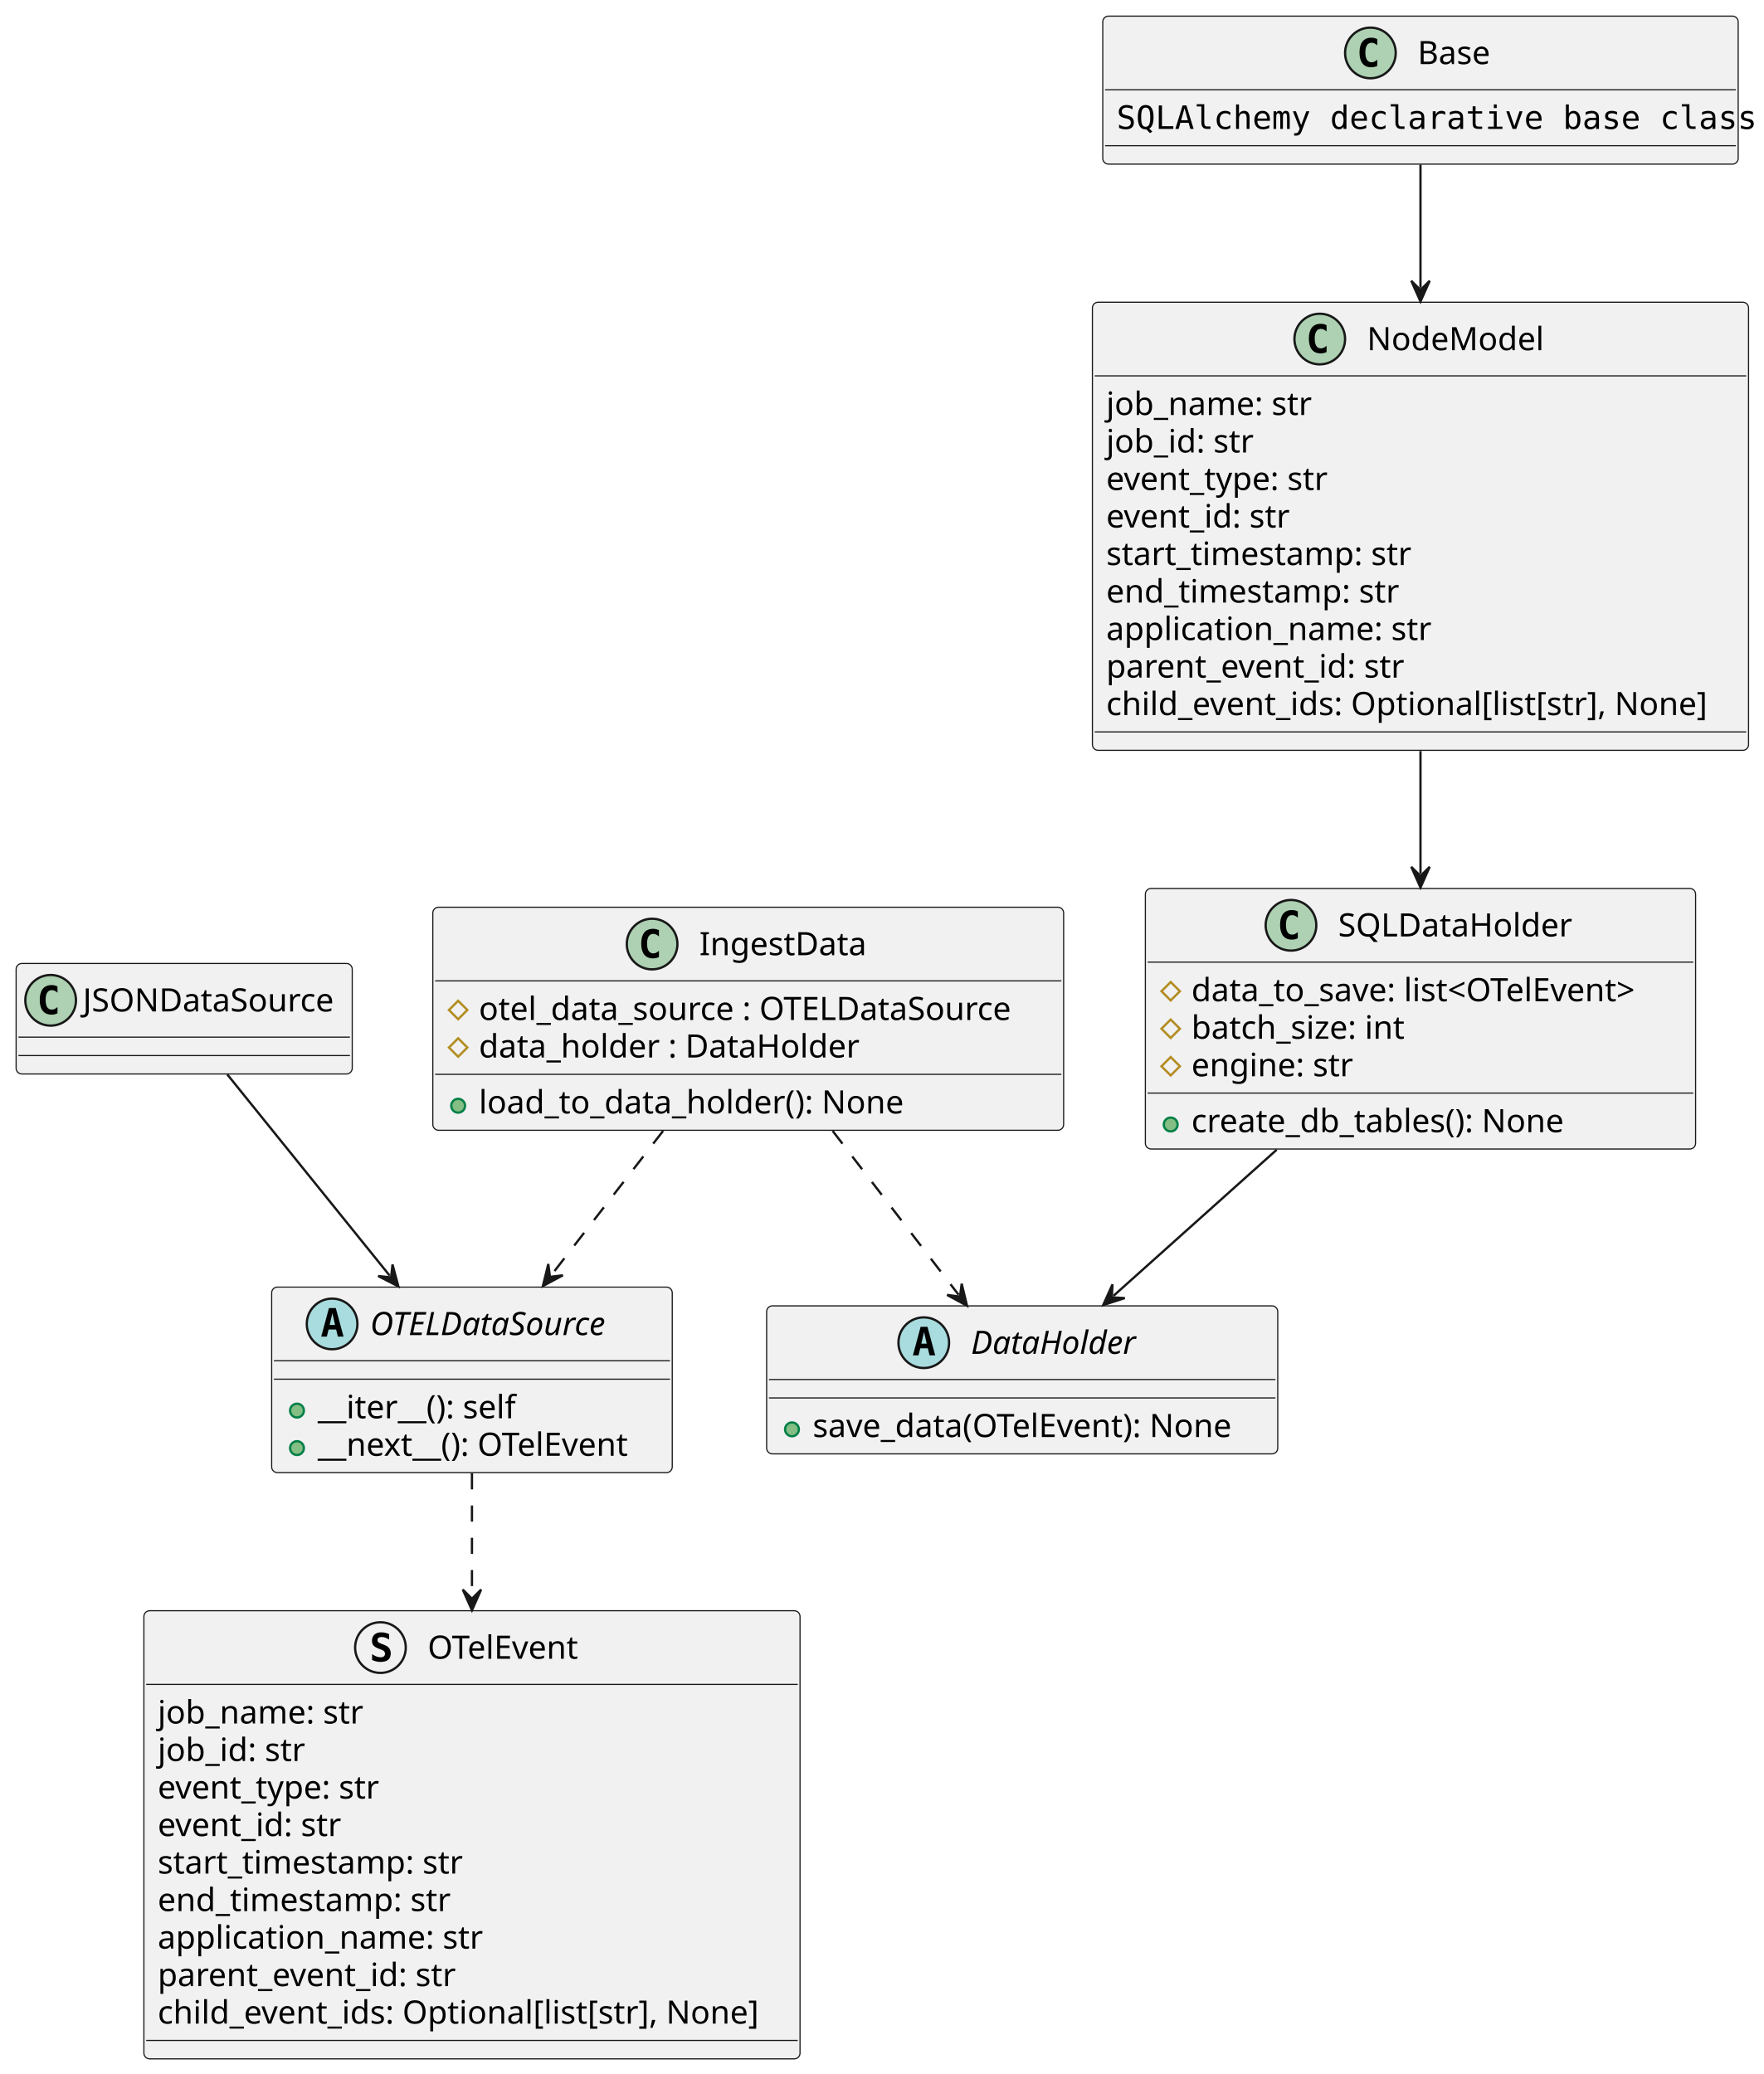
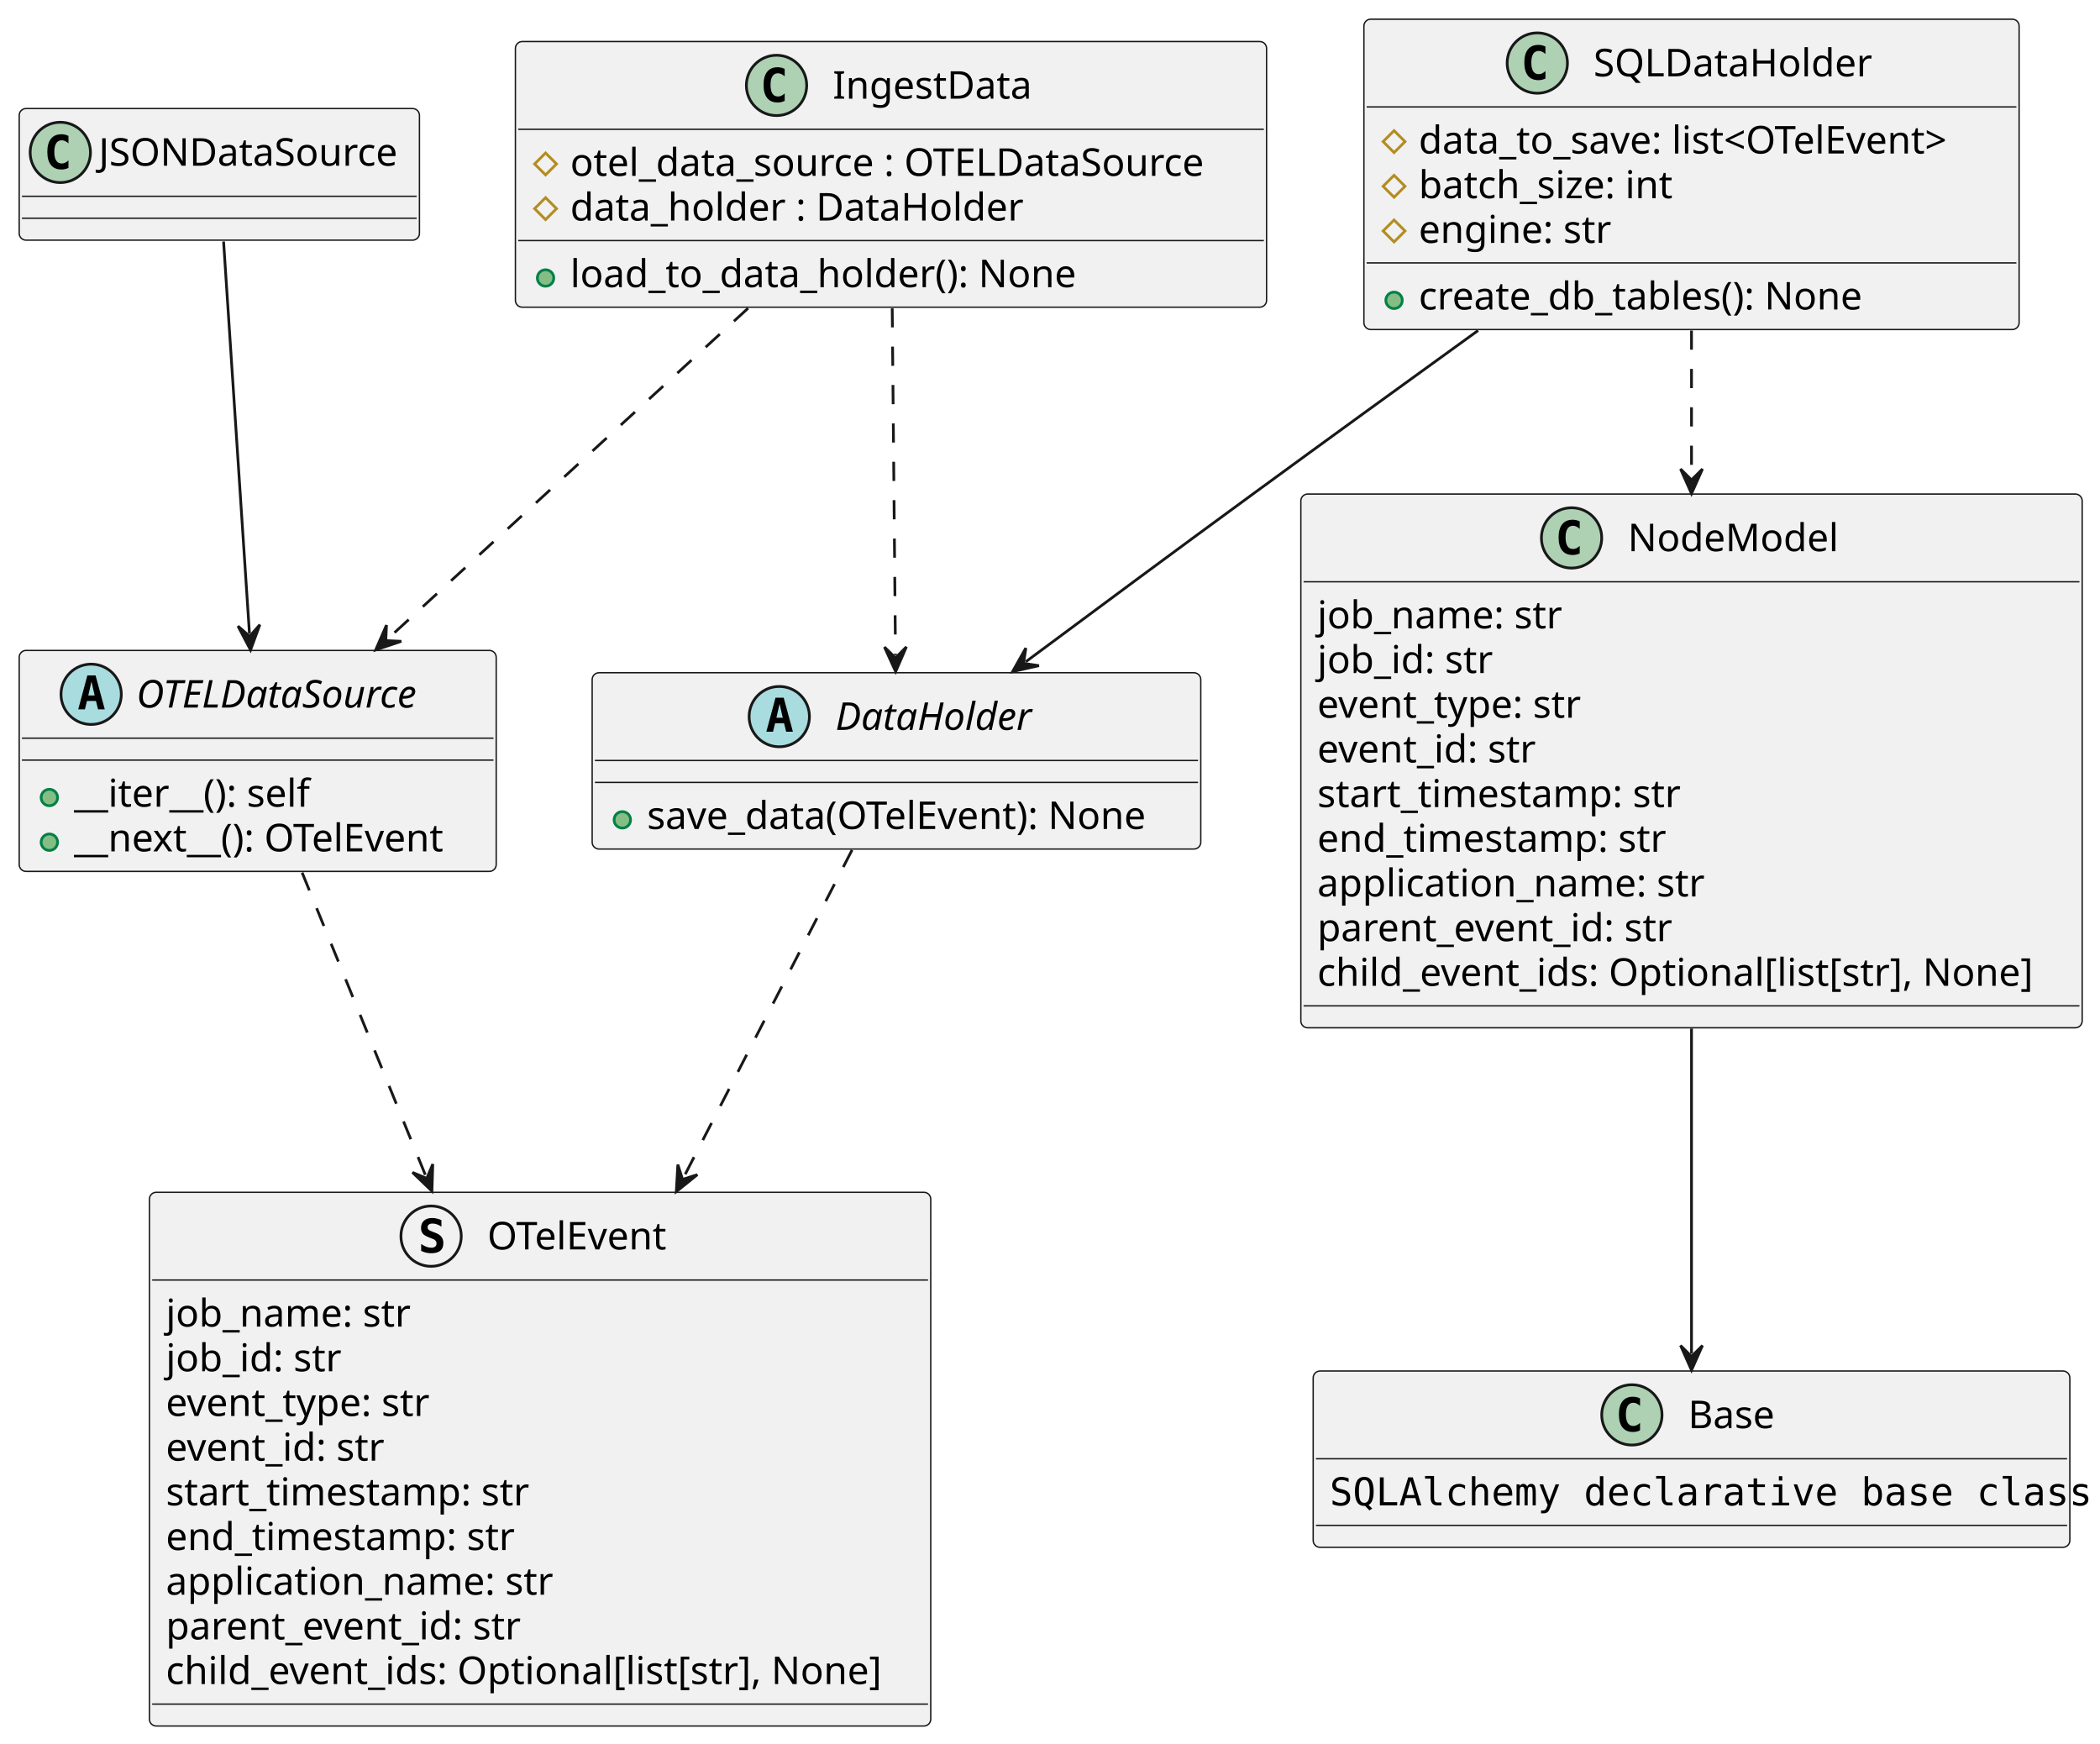
- <svg xmlns="http://www.w3.org/2000/svg" contentStyleType="text/css" height="901px" preserveAspectRatio="none" style="width:766px;height:901px;background:#FFFFFF;" version="1.1" viewBox="0 0 766 901" width="766px" zoomAndPan="magnify">
+ <svg xmlns="http://www.w3.org/2000/svg" contentStyleType="text/css" height="636px" preserveAspectRatio="none" style="width:766px;height:636px;background:#FFFFFF;" version="1.1" viewBox="0 0 766 636" width="766px" zoomAndPan="magnify">
  <defs />
  <g>
    <g id="elem_OTelEvent">
-       <rect codeLine="2" fill="#F1F1F1" height="194.672" id="OTelEvent" rx="2.5" ry="2.5" style="stroke:#181818;stroke-width:0.5;" width="285" x="62.5" y="699.75" />
-       <ellipse cx="165.25" cy="715.75" fill="#F1F1F1" rx="11" ry="11" style="stroke:#181818;stroke-width:1.0;" />
-       <path d="M164.734,716.312 Q162.875,715.609 162.219,714.844 Q161.578,714.062 161.578,712.75 Q161.578,711.062 162.656,710.094 Q163.734,709.125 165.609,709.125 Q166.469,709.125 167.312,709.328 Q168.172,709.516 169.016,709.906 L169.016,712.297 Q168.234,711.734 167.406,711.453 Q166.594,711.156 165.797,711.156 Q164.922,711.156 164.438,711.516 Q163.969,711.875 163.969,712.531 Q163.969,713.047 164.312,713.391 Q164.656,713.719 165.75,714.125 L166.812,714.531 Q168.297,715.078 169,715.984 Q169.719,716.891 169.719,718.266 Q169.719,720.141 168.609,721.062 Q167.5,721.984 165.25,721.984 Q164.328,721.984 163.406,721.766 Q162.484,721.547 161.625,721.125 L161.625,718.594 Q162.594,719.281 163.516,719.625 Q164.438,719.969 165.328,719.969 Q166.234,719.969 166.734,719.562 Q167.234,719.141 167.234,718.406 Q167.234,717.844 166.891,717.438 Q166.562,717.016 165.938,716.766 L164.734,716.312 Z " fill="#000000" />
-       <text fill="#000000" font-family="sans-serif" font-size="14" lengthAdjust="spacing" textLength="71" x="185.75" y="720.597">OTelEvent</text>
-       <line style="stroke:#181818;stroke-width:0.5;" x1="63.5" x2="346.5" y1="731.75" y2="731.75" />
-       <text fill="#000000" font-family="sans-serif" font-size="14" lengthAdjust="spacing" textLength="94" x="68.5" y="748.745">job_name: str</text>
-       <text fill="#000000" font-family="sans-serif" font-size="14" lengthAdjust="spacing" textLength="67" x="68.5" y="765.042">job_id: str</text>
-       <text fill="#000000" font-family="sans-serif" font-size="14" lengthAdjust="spacing" textLength="103" x="68.5" y="781.339">event_type: str</text>
-       <text fill="#000000" font-family="sans-serif" font-size="14" lengthAdjust="spacing" textLength="85" x="68.5" y="797.636">event_id: str</text>
-       <text fill="#000000" font-family="sans-serif" font-size="14" lengthAdjust="spacing" textLength="138" x="68.5" y="813.933">start_timestamp: str</text>
-       <text fill="#000000" font-family="sans-serif" font-size="14" lengthAdjust="spacing" textLength="134" x="68.5" y="830.23">end_timestamp: str</text>
-       <text fill="#000000" font-family="sans-serif" font-size="14" lengthAdjust="spacing" textLength="147" x="68.5" y="846.526">application_name: str</text>
-       <text fill="#000000" font-family="sans-serif" font-size="14" lengthAdjust="spacing" textLength="137" x="68.5" y="862.823">parent_event_id: str</text>
-       <text fill="#000000" font-family="sans-serif" font-size="14" lengthAdjust="spacing" textLength="273" x="68.5" y="879.12">child_event_ids: Optional[list[str], None]</text>
-       <line style="stroke:#181818;stroke-width:0.5;" x1="63.5" x2="346.5" y1="886.422" y2="886.422" />
+       <rect codeLine="2" fill="#F1F1F1" height="194.672" id="OTelEvent" rx="2.5" ry="2.5" style="stroke:#181818;stroke-width:0.5;" width="285" x="54.5" y="434.86" />
+       <ellipse cx="157.25" cy="450.86" fill="#F1F1F1" rx="11" ry="11" style="stroke:#181818;stroke-width:1.0;" />
+       <path d="M156.734,451.423 Q154.875,450.719 154.219,449.954 Q153.578,449.173 153.578,447.86 Q153.578,446.173 154.656,445.204 Q155.734,444.235 157.609,444.235 Q158.469,444.235 159.312,444.438 Q160.172,444.626 161.016,445.016 L161.016,447.407 Q160.234,446.844 159.406,446.563 Q158.594,446.266 157.797,446.266 Q156.922,446.266 156.438,446.626 Q155.969,446.985 155.969,447.641 Q155.969,448.157 156.312,448.501 Q156.656,448.829 157.75,449.235 L158.812,449.641 Q160.297,450.188 161,451.094 Q161.719,452.001 161.719,453.376 Q161.719,455.251 160.609,456.173 Q159.5,457.094 157.25,457.094 Q156.328,457.094 155.406,456.876 Q154.484,456.657 153.625,456.235 L153.625,453.704 Q154.594,454.391 155.516,454.735 Q156.438,455.079 157.328,455.079 Q158.234,455.079 158.734,454.673 Q159.234,454.251 159.234,453.516 Q159.234,452.954 158.891,452.548 Q158.562,452.126 157.938,451.876 L156.734,451.423 Z " fill="#000000" />
+       <text fill="#000000" font-family="sans-serif" font-size="14" lengthAdjust="spacing" textLength="71" x="177.75" y="455.707">OTelEvent</text>
+       <line style="stroke:#181818;stroke-width:0.5;" x1="55.5" x2="338.5" y1="466.86" y2="466.86" />
+       <text fill="#000000" font-family="sans-serif" font-size="14" lengthAdjust="spacing" textLength="94" x="60.5" y="483.855">job_name: str</text>
+       <text fill="#000000" font-family="sans-serif" font-size="14" lengthAdjust="spacing" textLength="67" x="60.5" y="500.152">job_id: str</text>
+       <text fill="#000000" font-family="sans-serif" font-size="14" lengthAdjust="spacing" textLength="103" x="60.5" y="516.449">event_type: str</text>
+       <text fill="#000000" font-family="sans-serif" font-size="14" lengthAdjust="spacing" textLength="85" x="60.5" y="532.746">event_id: str</text>
+       <text fill="#000000" font-family="sans-serif" font-size="14" lengthAdjust="spacing" textLength="138" x="60.5" y="549.043">start_timestamp: str</text>
+       <text fill="#000000" font-family="sans-serif" font-size="14" lengthAdjust="spacing" textLength="134" x="60.5" y="565.34">end_timestamp: str</text>
+       <text fill="#000000" font-family="sans-serif" font-size="14" lengthAdjust="spacing" textLength="147" x="60.5" y="581.636">application_name: str</text>
+       <text fill="#000000" font-family="sans-serif" font-size="14" lengthAdjust="spacing" textLength="137" x="60.5" y="597.933">parent_event_id: str</text>
+       <text fill="#000000" font-family="sans-serif" font-size="14" lengthAdjust="spacing" textLength="273" x="60.5" y="614.23">child_event_ids: Optional[list[str], None]</text>
+       <line style="stroke:#181818;stroke-width:0.5;" x1="55.5" x2="338.5" y1="621.532" y2="621.532" />
    </g>
    <g id="elem_OTELDataSource">
-       <rect codeLine="14" fill="#F1F1F1" height="80.594" id="OTELDataSource" rx="2.5" ry="2.5" style="stroke:#181818;stroke-width:0.5;" width="174" x="118" y="559.15" />
-       <ellipse cx="144.25" cy="575.15" fill="#A9DCDF" rx="11" ry="11" style="stroke:#181818;stroke-width:1.0;" />
-       <path d="M144.359,570.494 L143.203,575.572 L145.531,575.572 L144.359,570.494 Z M142.875,568.259 L145.859,568.259 L149.219,580.65 L146.766,580.65 L146,577.587 L142.719,577.587 L141.969,580.65 L139.531,580.65 L142.875,568.259 Z " fill="#000000" />
-       <text fill="#000000" font-family="sans-serif" font-size="14" font-style="italic" lengthAdjust="spacing" textLength="117" x="160.75" y="579.997">OTELDataSource</text>
-       <line style="stroke:#181818;stroke-width:0.5;" x1="119" x2="291" y1="591.15" y2="591.15" />
-       <line style="stroke:#181818;stroke-width:0.5;" x1="119" x2="291" y1="599.15" y2="599.15" />
-       <ellipse cx="129" cy="612.798" fill="#84BE84" rx="3" ry="3" style="stroke:#038048;stroke-width:1.0;" />
-       <text fill="#000000" font-family="sans-serif" font-size="14" lengthAdjust="spacing" textLength="93" x="138" y="616.145">__iter__(): self</text>
-       <ellipse cx="129" cy="629.095" fill="#84BE84" rx="3" ry="3" style="stroke:#038048;stroke-width:1.0;" />
-       <text fill="#000000" font-family="sans-serif" font-size="14" lengthAdjust="spacing" textLength="148" x="138" y="632.442">__next__(): OTelEvent</text>
+       <rect codeLine="14" fill="#F1F1F1" height="80.594" id="OTELDataSource" rx="2.5" ry="2.5" style="stroke:#181818;stroke-width:0.5;" width="174" x="7" y="237.23" />
+       <ellipse cx="33.25" cy="253.23" fill="#A9DCDF" rx="11" ry="11" style="stroke:#181818;stroke-width:1.0;" />
+       <path d="M33.359,248.574 L32.203,253.652 L34.531,253.652 L33.359,248.574 Z M31.875,246.339 L34.859,246.339 L38.219,258.73 L35.766,258.73 L35,255.667 L31.719,255.667 L30.969,258.73 L28.531,258.73 L31.875,246.339 Z " fill="#000000" />
+       <text fill="#000000" font-family="sans-serif" font-size="14" font-style="italic" lengthAdjust="spacing" textLength="117" x="49.75" y="258.077">OTELDataSource</text>
+       <line style="stroke:#181818;stroke-width:0.5;" x1="8" x2="180" y1="269.23" y2="269.23" />
+       <line style="stroke:#181818;stroke-width:0.5;" x1="8" x2="180" y1="277.23" y2="277.23" />
+       <ellipse cx="18" cy="290.878" fill="#84BE84" rx="3" ry="3" style="stroke:#038048;stroke-width:1.0;" />
+       <text fill="#000000" font-family="sans-serif" font-size="14" lengthAdjust="spacing" textLength="93" x="27" y="294.225">__iter__(): self</text>
+       <ellipse cx="18" cy="307.175" fill="#84BE84" rx="3" ry="3" style="stroke:#038048;stroke-width:1.0;" />
+       <text fill="#000000" font-family="sans-serif" font-size="14" lengthAdjust="spacing" textLength="148" x="27" y="310.522">__next__(): OTelEvent</text>
    </g>
    <g id="elem_JSONDataSource">
-       <rect codeLine="19" fill="#F1F1F1" height="48" id="JSONDataSource" rx="2.5" ry="2.5" style="stroke:#181818;stroke-width:0.5;" width="146" x="7" y="418.56" />
-       <ellipse cx="22" cy="434.56" fill="#ADD1B2" rx="11" ry="11" style="stroke:#181818;stroke-width:1.0;" />
-       <path d="M24.969,440.201 Q24.391,440.498 23.75,440.638 Q23.109,440.794 22.406,440.794 Q19.906,440.794 18.578,439.154 Q17.266,437.498 17.266,434.373 Q17.266,431.248 18.578,429.591 Q19.906,427.935 22.406,427.935 Q23.109,427.935 23.75,428.091 Q24.406,428.248 24.969,428.544 L24.969,431.263 Q24.344,430.685 23.75,430.419 Q23.156,430.138 22.531,430.138 Q21.188,430.138 20.5,431.216 Q19.812,432.279 19.812,434.373 Q19.812,436.466 20.5,437.544 Q21.188,438.607 22.531,438.607 Q23.156,438.607 23.75,438.341 Q24.344,438.06 24.969,437.482 L24.969,440.201 Z " fill="#000000" />
-       <text fill="#000000" font-family="sans-serif" font-size="14" lengthAdjust="spacing" textLength="114" x="36" y="439.407">JSONDataSource</text>
-       <line style="stroke:#181818;stroke-width:0.5;" x1="8" x2="152" y1="450.56" y2="450.56" />
-       <line style="stroke:#181818;stroke-width:0.5;" x1="8" x2="152" y1="458.56" y2="458.56" />
+       <rect codeLine="19" fill="#F1F1F1" height="48" id="JSONDataSource" rx="2.5" ry="2.5" style="stroke:#181818;stroke-width:0.5;" width="146" x="7" y="39.59" />
+       <ellipse cx="22" cy="55.59" fill="#ADD1B2" rx="11" ry="11" style="stroke:#181818;stroke-width:1.0;" />
+       <path d="M24.969,61.231 Q24.391,61.528 23.75,61.668 Q23.109,61.824 22.406,61.824 Q19.906,61.824 18.578,60.184 Q17.266,58.528 17.266,55.403 Q17.266,52.278 18.578,50.621 Q19.906,48.965 22.406,48.965 Q23.109,48.965 23.75,49.121 Q24.406,49.278 24.969,49.574 L24.969,52.293 Q24.344,51.715 23.75,51.449 Q23.156,51.168 22.531,51.168 Q21.188,51.168 20.5,52.246 Q19.812,53.309 19.812,55.403 Q19.812,57.496 20.5,58.574 Q21.188,59.637 22.531,59.637 Q23.156,59.637 23.75,59.371 Q24.344,59.09 24.969,58.512 L24.969,61.231 Z " fill="#000000" />
+       <text fill="#000000" font-family="sans-serif" font-size="14" lengthAdjust="spacing" textLength="114" x="36" y="60.437">JSONDataSource</text>
+       <line style="stroke:#181818;stroke-width:0.5;" x1="8" x2="152" y1="71.59" y2="71.59" />
+       <line style="stroke:#181818;stroke-width:0.5;" x1="8" x2="152" y1="79.59" y2="79.59" />
    </g>
    <g id="elem_SQLDataHolder">
-       <rect codeLine="21" fill="#F1F1F1" height="113.188" id="SQLDataHolder" rx="2.5" ry="2.5" style="stroke:#181818;stroke-width:0.5;" width="239" x="497.5" y="385.97" />
-       <ellipse cx="560.75" cy="401.97" fill="#ADD1B2" rx="11" ry="11" style="stroke:#181818;stroke-width:1.0;" />
-       <path d="M563.719,407.611 Q563.141,407.908 562.5,408.048 Q561.859,408.204 561.156,408.204 Q558.656,408.204 557.328,406.564 Q556.016,404.908 556.016,401.783 Q556.016,398.658 557.328,397.001 Q558.656,395.345 561.156,395.345 Q561.859,395.345 562.5,395.501 Q563.156,395.658 563.719,395.954 L563.719,398.673 Q563.094,398.095 562.5,397.829 Q561.906,397.548 561.281,397.548 Q559.938,397.548 559.25,398.626 Q558.562,399.689 558.562,401.783 Q558.562,403.876 559.25,404.954 Q559.938,406.017 561.281,406.017 Q561.906,406.017 562.5,405.751 Q563.094,405.47 563.719,404.892 L563.719,407.611 Z " fill="#000000" />
-       <text fill="#000000" font-family="sans-serif" font-size="14" lengthAdjust="spacing" textLength="104" x="581.25" y="406.817">SQLDataHolder</text>
-       <line style="stroke:#181818;stroke-width:0.5;" x1="498.5" x2="735.5" y1="417.97" y2="417.97" />
-       <polygon fill="none" points="508.5,426.618,512.5,430.618,508.5,434.618,504.5,430.618" style="stroke:#B38D22;stroke-width:1.0;" />
-       <text fill="#000000" font-family="sans-serif" font-size="14" lengthAdjust="spacing" textLength="213" x="517.5" y="434.965">data_to_save: list&lt;OTelEvent&gt;</text>
-       <polygon fill="none" points="508.5,442.915,512.5,446.915,508.5,450.915,504.5,446.915" style="stroke:#B38D22;stroke-width:1.0;" />
-       <text fill="#000000" font-family="sans-serif" font-size="14" lengthAdjust="spacing" textLength="100" x="517.5" y="451.262">batch_size: int</text>
-       <polygon fill="none" points="508.5,459.212,512.5,463.212,508.5,467.212,504.5,463.212" style="stroke:#B38D22;stroke-width:1.0;" />
-       <text fill="#000000" font-family="sans-serif" font-size="14" lengthAdjust="spacing" textLength="75" x="517.5" y="467.559">engine: str</text>
-       <line style="stroke:#181818;stroke-width:0.5;" x1="498.5" x2="735.5" y1="474.861" y2="474.861" />
-       <ellipse cx="508.5" cy="488.509" fill="#84BE84" rx="3" ry="3" style="stroke:#038048;stroke-width:1.0;" />
-       <text fill="#000000" font-family="sans-serif" font-size="14" lengthAdjust="spacing" textLength="174" x="517.5" y="491.856">create_db_tables(): None</text>
+       <rect codeLine="21" fill="#F1F1F1" height="113.188" id="SQLDataHolder" rx="2.5" ry="2.5" style="stroke:#181818;stroke-width:0.5;" width="239" x="497.5" y="7" />
+       <ellipse cx="560.75" cy="23" fill="#ADD1B2" rx="11" ry="11" style="stroke:#181818;stroke-width:1.0;" />
+       <path d="M563.719,28.641 Q563.141,28.938 562.5,29.078 Q561.859,29.234 561.156,29.234 Q558.656,29.234 557.328,27.594 Q556.016,25.938 556.016,22.812 Q556.016,19.688 557.328,18.031 Q558.656,16.375 561.156,16.375 Q561.859,16.375 562.5,16.531 Q563.156,16.688 563.719,16.984 L563.719,19.703 Q563.094,19.125 562.5,18.859 Q561.906,18.578 561.281,18.578 Q559.938,18.578 559.25,19.656 Q558.562,20.719 558.562,22.812 Q558.562,24.906 559.25,25.984 Q559.938,27.047 561.281,27.047 Q561.906,27.047 562.5,26.781 Q563.094,26.5 563.719,25.922 L563.719,28.641 Z " fill="#000000" />
+       <text fill="#000000" font-family="sans-serif" font-size="14" lengthAdjust="spacing" textLength="104" x="581.25" y="27.847">SQLDataHolder</text>
+       <line style="stroke:#181818;stroke-width:0.5;" x1="498.5" x2="735.5" y1="39" y2="39" />
+       <polygon fill="none" points="508.5,47.648,512.5,51.648,508.5,55.648,504.5,51.648" style="stroke:#B38D22;stroke-width:1.0;" />
+       <text fill="#000000" font-family="sans-serif" font-size="14" lengthAdjust="spacing" textLength="213" x="517.5" y="55.995">data_to_save: list&lt;OTelEvent&gt;</text>
+       <polygon fill="none" points="508.5,63.945,512.5,67.945,508.5,71.945,504.5,67.945" style="stroke:#B38D22;stroke-width:1.0;" />
+       <text fill="#000000" font-family="sans-serif" font-size="14" lengthAdjust="spacing" textLength="100" x="517.5" y="72.292">batch_size: int</text>
+       <polygon fill="none" points="508.5,80.242,512.5,84.242,508.5,88.242,504.5,84.242" style="stroke:#B38D22;stroke-width:1.0;" />
+       <text fill="#000000" font-family="sans-serif" font-size="14" lengthAdjust="spacing" textLength="75" x="517.5" y="88.589">engine: str</text>
+       <line style="stroke:#181818;stroke-width:0.5;" x1="498.5" x2="735.5" y1="95.891" y2="95.891" />
+       <ellipse cx="508.5" cy="109.539" fill="#84BE84" rx="3" ry="3" style="stroke:#038048;stroke-width:1.0;" />
+       <text fill="#000000" font-family="sans-serif" font-size="14" lengthAdjust="spacing" textLength="174" x="517.5" y="112.886">create_db_tables(): None</text>
    </g>
    <g id="elem_NodeModel">
-       <rect codeLine="28" fill="#F1F1F1" height="194.672" id="NodeModel" rx="2.5" ry="2.5" style="stroke:#181818;stroke-width:0.5;" width="285" x="474.5" y="131.29" />
-       <ellipse cx="573.25" cy="147.29" fill="#ADD1B2" rx="11" ry="11" style="stroke:#181818;stroke-width:1.0;" />
-       <path d="M576.219,152.931 Q575.641,153.227 575,153.368 Q574.359,153.524 573.656,153.524 Q571.156,153.524 569.828,151.884 Q568.516,150.227 568.516,147.102 Q568.516,143.977 569.828,142.321 Q571.156,140.665 573.656,140.665 Q574.359,140.665 575,140.821 Q575.656,140.977 576.219,141.274 L576.219,143.993 Q575.594,143.415 575,143.149 Q574.406,142.868 573.781,142.868 Q572.438,142.868 571.75,143.946 Q571.062,145.009 571.062,147.102 Q571.062,149.196 571.75,150.274 Q572.438,151.337 573.781,151.337 Q574.406,151.337 575,151.071 Q575.594,150.79 576.219,150.212 L576.219,152.931 Z " fill="#000000" />
-       <text fill="#000000" font-family="sans-serif" font-size="14" lengthAdjust="spacing" textLength="79" x="593.75" y="152.137">NodeModel</text>
-       <line style="stroke:#181818;stroke-width:0.5;" x1="475.5" x2="758.5" y1="163.29" y2="163.29" />
-       <text fill="#000000" font-family="sans-serif" font-size="14" lengthAdjust="spacing" textLength="94" x="480.5" y="180.285">job_name: str</text>
-       <text fill="#000000" font-family="sans-serif" font-size="14" lengthAdjust="spacing" textLength="67" x="480.5" y="196.582">job_id: str</text>
-       <text fill="#000000" font-family="sans-serif" font-size="14" lengthAdjust="spacing" textLength="103" x="480.5" y="212.879">event_type: str</text>
-       <text fill="#000000" font-family="sans-serif" font-size="14" lengthAdjust="spacing" textLength="85" x="480.5" y="229.176">event_id: str</text>
-       <text fill="#000000" font-family="sans-serif" font-size="14" lengthAdjust="spacing" textLength="138" x="480.5" y="245.473">start_timestamp: str</text>
-       <text fill="#000000" font-family="sans-serif" font-size="14" lengthAdjust="spacing" textLength="134" x="480.5" y="261.769">end_timestamp: str</text>
-       <text fill="#000000" font-family="sans-serif" font-size="14" lengthAdjust="spacing" textLength="147" x="480.5" y="278.066">application_name: str</text>
-       <text fill="#000000" font-family="sans-serif" font-size="14" lengthAdjust="spacing" textLength="137" x="480.5" y="294.363">parent_event_id: str</text>
-       <text fill="#000000" font-family="sans-serif" font-size="14" lengthAdjust="spacing" textLength="273" x="480.5" y="310.66">child_event_ids: Optional[list[str], None]</text>
-       <line style="stroke:#181818;stroke-width:0.5;" x1="475.5" x2="758.5" y1="317.962" y2="317.962" />
+       <rect codeLine="28" fill="#F1F1F1" height="194.672" id="NodeModel" rx="2.5" ry="2.5" style="stroke:#181818;stroke-width:0.5;" width="285" x="474.5" y="180.19" />
+       <ellipse cx="573.25" cy="196.19" fill="#ADD1B2" rx="11" ry="11" style="stroke:#181818;stroke-width:1.0;" />
+       <path d="M576.219,201.831 Q575.641,202.127 575,202.268 Q574.359,202.424 573.656,202.424 Q571.156,202.424 569.828,200.784 Q568.516,199.127 568.516,196.002 Q568.516,192.877 569.828,191.221 Q571.156,189.565 573.656,189.565 Q574.359,189.565 575,189.721 Q575.656,189.877 576.219,190.174 L576.219,192.893 Q575.594,192.315 575,192.049 Q574.406,191.768 573.781,191.768 Q572.438,191.768 571.75,192.846 Q571.062,193.909 571.062,196.002 Q571.062,198.096 571.75,199.174 Q572.438,200.237 573.781,200.237 Q574.406,200.237 575,199.971 Q575.594,199.69 576.219,199.112 L576.219,201.831 Z " fill="#000000" />
+       <text fill="#000000" font-family="sans-serif" font-size="14" lengthAdjust="spacing" textLength="79" x="593.75" y="201.037">NodeModel</text>
+       <line style="stroke:#181818;stroke-width:0.5;" x1="475.5" x2="758.5" y1="212.19" y2="212.19" />
+       <text fill="#000000" font-family="sans-serif" font-size="14" lengthAdjust="spacing" textLength="94" x="480.5" y="229.185">job_name: str</text>
+       <text fill="#000000" font-family="sans-serif" font-size="14" lengthAdjust="spacing" textLength="67" x="480.5" y="245.482">job_id: str</text>
+       <text fill="#000000" font-family="sans-serif" font-size="14" lengthAdjust="spacing" textLength="103" x="480.5" y="261.779">event_type: str</text>
+       <text fill="#000000" font-family="sans-serif" font-size="14" lengthAdjust="spacing" textLength="85" x="480.5" y="278.076">event_id: str</text>
+       <text fill="#000000" font-family="sans-serif" font-size="14" lengthAdjust="spacing" textLength="138" x="480.5" y="294.373">start_timestamp: str</text>
+       <text fill="#000000" font-family="sans-serif" font-size="14" lengthAdjust="spacing" textLength="134" x="480.5" y="310.67">end_timestamp: str</text>
+       <text fill="#000000" font-family="sans-serif" font-size="14" lengthAdjust="spacing" textLength="147" x="480.5" y="326.966">application_name: str</text>
+       <text fill="#000000" font-family="sans-serif" font-size="14" lengthAdjust="spacing" textLength="137" x="480.5" y="343.263">parent_event_id: str</text>
+       <text fill="#000000" font-family="sans-serif" font-size="14" lengthAdjust="spacing" textLength="273" x="480.5" y="359.56">child_event_ids: Optional[list[str], None]</text>
+       <line style="stroke:#181818;stroke-width:0.5;" x1="475.5" x2="758.5" y1="366.862" y2="366.862" />
    </g>
    <g id="elem_Base">
-       <rect codeLine="40" fill="#F1F1F1" height="64.297" id="Base" rx="2.5" ry="2.5" style="stroke:#181818;stroke-width:0.5;" width="276" x="479" y="7" />
-       <ellipse cx="595.25" cy="23" fill="#ADD1B2" rx="11" ry="11" style="stroke:#181818;stroke-width:1.0;" />
-       <path d="M598.219,28.641 Q597.641,28.938 597,29.078 Q596.359,29.234 595.656,29.234 Q593.156,29.234 591.828,27.594 Q590.516,25.938 590.516,22.812 Q590.516,19.688 591.828,18.031 Q593.156,16.375 595.656,16.375 Q596.359,16.375 597,16.531 Q597.656,16.688 598.219,16.984 L598.219,19.703 Q597.594,19.125 597,18.859 Q596.406,18.578 595.781,18.578 Q594.438,18.578 593.75,19.656 Q593.062,20.719 593.062,22.812 Q593.062,24.906 593.75,25.984 Q594.438,27.047 595.781,27.047 Q596.406,27.047 597,26.781 Q597.594,26.5 598.219,25.922 L598.219,28.641 Z " fill="#000000" />
-       <text fill="#000000" font-family="sans-serif" font-size="14" lengthAdjust="spacing" textLength="35" x="615.75" y="27.847">Base</text>
-       <line style="stroke:#181818;stroke-width:0.5;" x1="480" x2="754" y1="39" y2="39" />
-       <text fill="#000000" font-family="monospace" font-size="14" lengthAdjust="spacing" textLength="264" x="485" y="55.995">SQLAlchemy declarative base class</text>
-       <line style="stroke:#181818;stroke-width:0.5;" x1="480" x2="754" y1="63.297" y2="63.297" />
+       <rect codeLine="40" fill="#F1F1F1" height="64.297" id="Base" rx="2.5" ry="2.5" style="stroke:#181818;stroke-width:0.5;" width="276" x="479" y="500.05" />
+       <ellipse cx="595.25" cy="516.05" fill="#ADD1B2" rx="11" ry="11" style="stroke:#181818;stroke-width:1.0;" />
+       <path d="M598.219,521.691 Q597.641,521.987 597,522.128 Q596.359,522.284 595.656,522.284 Q593.156,522.284 591.828,520.644 Q590.516,518.987 590.516,515.862 Q590.516,512.737 591.828,511.081 Q593.156,509.425 595.656,509.425 Q596.359,509.425 597,509.581 Q597.656,509.738 598.219,510.034 L598.219,512.753 Q597.594,512.175 597,511.909 Q596.406,511.628 595.781,511.628 Q594.438,511.628 593.75,512.706 Q593.062,513.769 593.062,515.862 Q593.062,517.956 593.75,519.034 Q594.438,520.097 595.781,520.097 Q596.406,520.097 597,519.831 Q597.594,519.55 598.219,518.972 L598.219,521.691 Z " fill="#000000" />
+       <text fill="#000000" font-family="sans-serif" font-size="14" lengthAdjust="spacing" textLength="35" x="615.75" y="520.897">Base</text>
+       <line style="stroke:#181818;stroke-width:0.5;" x1="480" x2="754" y1="532.05" y2="532.05" />
+       <text fill="#000000" font-family="monospace" font-size="14" lengthAdjust="spacing" textLength="264" x="485" y="549.045">SQLAlchemy declarative base class</text>
+       <line style="stroke:#181818;stroke-width:0.5;" x1="480" x2="754" y1="556.347" y2="556.347" />
    </g>
    <g id="elem_DataHolder">
-       <rect codeLine="44" fill="#F1F1F1" height="64.297" id="DataHolder" rx="2.5" ry="2.5" style="stroke:#181818;stroke-width:0.5;" width="222" x="333" y="567.3" />
-       <ellipse cx="401.25" cy="583.3" fill="#A9DCDF" rx="11" ry="11" style="stroke:#181818;stroke-width:1.0;" />
-       <path d="M401.359,578.644 L400.203,583.722 L402.531,583.722 L401.359,578.644 Z M399.875,576.409 L402.859,576.409 L406.219,588.8 L403.766,588.8 L403,585.737 L399.719,585.737 L398.969,588.8 L396.531,588.8 L399.875,576.409 Z " fill="#000000" />
-       <text fill="#000000" font-family="sans-serif" font-size="14" font-style="italic" lengthAdjust="spacing" textLength="77" x="421.75" y="588.147">DataHolder</text>
-       <line style="stroke:#181818;stroke-width:0.5;" x1="334" x2="554" y1="599.3" y2="599.3" />
-       <line style="stroke:#181818;stroke-width:0.5;" x1="334" x2="554" y1="607.3" y2="607.3" />
-       <ellipse cx="344" cy="620.948" fill="#84BE84" rx="3" ry="3" style="stroke:#038048;stroke-width:1.0;" />
-       <text fill="#000000" font-family="sans-serif" font-size="14" lengthAdjust="spacing" textLength="196" x="353" y="624.295">save_data(OTelEvent): None</text>
+       <rect codeLine="44" fill="#F1F1F1" height="64.297" id="DataHolder" rx="2.5" ry="2.5" style="stroke:#181818;stroke-width:0.5;" width="222" x="216" y="245.37" />
+       <ellipse cx="284.25" cy="261.37" fill="#A9DCDF" rx="11" ry="11" style="stroke:#181818;stroke-width:1.0;" />
+       <path d="M284.359,256.714 L283.203,261.792 L285.531,261.792 L284.359,256.714 Z M282.875,254.479 L285.859,254.479 L289.219,266.87 L286.766,266.87 L286,263.808 L282.719,263.808 L281.969,266.87 L279.531,266.87 L282.875,254.479 Z " fill="#000000" />
+       <text fill="#000000" font-family="sans-serif" font-size="14" font-style="italic" lengthAdjust="spacing" textLength="77" x="304.75" y="266.217">DataHolder</text>
+       <line style="stroke:#181818;stroke-width:0.5;" x1="217" x2="437" y1="277.37" y2="277.37" />
+       <line style="stroke:#181818;stroke-width:0.5;" x1="217" x2="437" y1="285.37" y2="285.37" />
+       <ellipse cx="227" cy="299.018" fill="#84BE84" rx="3" ry="3" style="stroke:#038048;stroke-width:1.0;" />
+       <text fill="#000000" font-family="sans-serif" font-size="14" lengthAdjust="spacing" textLength="196" x="236" y="302.365">save_data(OTelEvent): None</text>
    </g>
    <g id="elem_IngestData">
-       <rect codeLine="48" fill="#F1F1F1" height="96.891" id="IngestData" rx="2.5" ry="2.5" style="stroke:#181818;stroke-width:0.5;" width="274" x="188" y="394.12" />
-       <ellipse cx="283.25" cy="410.12" fill="#ADD1B2" rx="11" ry="11" style="stroke:#181818;stroke-width:1.0;" />
-       <path d="M286.219,415.761 Q285.641,416.058 285,416.198 Q284.359,416.354 283.656,416.354 Q281.156,416.354 279.828,414.714 Q278.516,413.058 278.516,409.933 Q278.516,406.808 279.828,405.151 Q281.156,403.495 283.656,403.495 Q284.359,403.495 285,403.651 Q285.656,403.808 286.219,404.104 L286.219,406.823 Q285.594,406.245 285,405.979 Q284.406,405.698 283.781,405.698 Q282.438,405.698 281.75,406.776 Q281.062,407.839 281.062,409.933 Q281.062,412.026 281.75,413.104 Q282.438,414.167 283.781,414.167 Q284.406,414.167 285,413.901 Q285.594,413.62 286.219,413.042 L286.219,415.761 Z " fill="#000000" />
-       <text fill="#000000" font-family="sans-serif" font-size="14" lengthAdjust="spacing" textLength="75" x="303.75" y="414.967">IngestData</text>
-       <line style="stroke:#181818;stroke-width:0.5;" x1="189" x2="461" y1="426.12" y2="426.12" />
-       <polygon fill="none" points="199,434.768,203,438.768,199,442.768,195,438.768" style="stroke:#B38D22;stroke-width:1.0;" />
-       <text fill="#000000" font-family="sans-serif" font-size="14" lengthAdjust="spacing" textLength="248" x="208" y="443.115">otel_data_source : OTELDataSource</text>
-       <polygon fill="none" points="199,451.065,203,455.065,199,459.065,195,455.065" style="stroke:#B38D22;stroke-width:1.0;" />
-       <text fill="#000000" font-family="sans-serif" font-size="14" lengthAdjust="spacing" textLength="171" x="208" y="459.412">data_holder : DataHolder</text>
-       <line style="stroke:#181818;stroke-width:0.5;" x1="189" x2="461" y1="466.714" y2="466.714" />
-       <ellipse cx="199" cy="480.362" fill="#84BE84" rx="3" ry="3" style="stroke:#038048;stroke-width:1.0;" />
-       <text fill="#000000" font-family="sans-serif" font-size="14" lengthAdjust="spacing" textLength="194" x="208" y="483.709">load_to_data_holder(): None</text>
+       <rect codeLine="48" fill="#F1F1F1" height="96.891" id="IngestData" rx="2.5" ry="2.5" style="stroke:#181818;stroke-width:0.5;" width="274" x="188" y="15.15" />
+       <ellipse cx="283.25" cy="31.15" fill="#ADD1B2" rx="11" ry="11" style="stroke:#181818;stroke-width:1.0;" />
+       <path d="M286.219,36.791 Q285.641,37.087 285,37.228 Q284.359,37.384 283.656,37.384 Q281.156,37.384 279.828,35.744 Q278.516,34.087 278.516,30.962 Q278.516,27.837 279.828,26.181 Q281.156,24.525 283.656,24.525 Q284.359,24.525 285,24.681 Q285.656,24.837 286.219,25.134 L286.219,27.853 Q285.594,27.275 285,27.009 Q284.406,26.728 283.781,26.728 Q282.438,26.728 281.75,27.806 Q281.062,28.869 281.062,30.962 Q281.062,33.056 281.75,34.134 Q282.438,35.197 283.781,35.197 Q284.406,35.197 285,34.931 Q285.594,34.65 286.219,34.072 L286.219,36.791 Z " fill="#000000" />
+       <text fill="#000000" font-family="sans-serif" font-size="14" lengthAdjust="spacing" textLength="75" x="303.75" y="35.997">IngestData</text>
+       <line style="stroke:#181818;stroke-width:0.5;" x1="189" x2="461" y1="47.15" y2="47.15" />
+       <polygon fill="none" points="199,55.798,203,59.798,199,63.798,195,59.798" style="stroke:#B38D22;stroke-width:1.0;" />
+       <text fill="#000000" font-family="sans-serif" font-size="14" lengthAdjust="spacing" textLength="248" x="208" y="64.145">otel_data_source : OTELDataSource</text>
+       <polygon fill="none" points="199,72.095,203,76.095,199,80.095,195,76.095" style="stroke:#B38D22;stroke-width:1.0;" />
+       <text fill="#000000" font-family="sans-serif" font-size="14" lengthAdjust="spacing" textLength="171" x="208" y="80.442">data_holder : DataHolder</text>
+       <line style="stroke:#181818;stroke-width:0.5;" x1="189" x2="461" y1="87.744" y2="87.744" />
+       <ellipse cx="199" cy="101.392" fill="#84BE84" rx="3" ry="3" style="stroke:#038048;stroke-width:1.0;" />
+       <text fill="#000000" font-family="sans-serif" font-size="14" lengthAdjust="spacing" textLength="194" x="208" y="104.739">load_to_data_holder(): None</text>
    </g>
    <g id="link_IngestData_OTELDataSource">
-       <path codeLine="54" d="M288.02,491.3 C271.28,512.9 255.405,533.387 239.484,553.937 " fill="none" id="IngestData-to-OTELDataSource" style="stroke:#181818;stroke-width:1.0;stroke-dasharray:7.0,7.0;" />
-       <polygon fill="#181818" points="235.81,558.68,244.484,554.015,238.872,554.727,238.16,549.115,235.81,558.68" style="stroke:#181818;stroke-width:1.0;" />
+       <path codeLine="54" d="M272.87,112.42 C231.89,150.02 179.902,197.714 141.462,232.974 " fill="none" id="IngestData-to-OTELDataSource" style="stroke:#181818;stroke-width:1.0;stroke-dasharray:7.0,7.0;" />
+       <polygon fill="#181818" points="137.04,237.03,146.376,233.894,140.725,233.65,140.969,227.999,137.04,237.03" style="stroke:#181818;stroke-width:1.0;" />
    </g>
    <g id="link_IngestData_DataHolder">
-       <path codeLine="55" d="M361.67,491.3 C380.66,516.01 399.645,540.712 416.375,562.492 " fill="none" id="IngestData-to-DataHolder" style="stroke:#181818;stroke-width:1.0;stroke-dasharray:7.0,7.0;" />
-       <polygon fill="#181818" points="420.03,567.25,417.72,557.676,416.984,563.285,411.375,562.549,420.03,567.25" style="stroke:#181818;stroke-width:1.0;" />
+       <path codeLine="55" d="M325.45,112.42 C325.83,152.95 326.313,203.92 326.644,238.96 " fill="none" id="IngestData-to-DataHolder" style="stroke:#181818;stroke-width:1.0;stroke-dasharray:7.0,7.0;" />
+       <polygon fill="#181818" points="326.7,244.96,330.615,235.923,326.653,239.96,322.615,235.998,326.7,244.96" style="stroke:#181818;stroke-width:1.0;" />
    </g>
    <g id="link_OTELDataSource_OTelEvent">
-       <path codeLine="56" d="M205,640.04 C205,657.35 205,672.47 205,693.53 " fill="none" id="OTELDataSource-to-OTelEvent" style="stroke:#181818;stroke-width:1.0;stroke-dasharray:7.0,7.0;" />
-       <polygon fill="#181818" points="205,699.53,209,690.53,205,694.53,201,690.53,205,699.53" style="stroke:#181818;stroke-width:1.0;" />
+       <path codeLine="56" d="M110.21,318.28 C122.9,349.41 138.836,388.504 155.286,428.874 " fill="none" id="OTELDataSource-to-OTelEvent" style="stroke:#181818;stroke-width:1.0;stroke-dasharray:7.0,7.0;" />
+       <polygon fill="#181818" points="157.55,434.43,157.858,424.586,155.663,429.8,150.45,427.605,157.55,434.43" style="stroke:#181818;stroke-width:1.0;" />
    </g>
    <g id="link_JSONDataSource_OTELDataSource">
-       <path codeLine="57" d="M98.71,466.75 C118.33,491.05 145.742,525.02 169.262,554.17 " fill="none" id="JSONDataSource-to-OTELDataSource" style="stroke:#181818;stroke-width:1.0;" />
-       <polygon fill="#181818" points="173.03,558.84,170.492,549.324,169.89,554.949,164.266,554.347,173.03,558.84" style="stroke:#181818;stroke-width:1.0;" />
+       <path codeLine="57" d="M81.55,88.08 C83.93,124.08 88.105,187.313 90.995,231.093 " fill="none" id="JSONDataSource-to-OTELDataSource" style="stroke:#181818;stroke-width:1.0;" />
+       <polygon fill="#181818" points="91.39,237.08,94.788,227.836,91.061,232.091,86.806,228.363,91.39,237.08" style="stroke:#181818;stroke-width:1.0;" />
    </g>
    <g id="link_SQLDataHolder_DataHolder">
-       <path codeLine="58" d="M554.54,499.48 C529.19,522.18 505.301,543.568 483.661,562.938 " fill="none" id="SQLDataHolder-to-DataHolder" style="stroke:#181818;stroke-width:1.0;" />
-       <polygon fill="#181818" points="479.19,566.94,488.564,563.918,482.916,563.605,483.228,557.957,479.19,566.94" style="stroke:#181818;stroke-width:1.0;" />
+       <path codeLine="58" d="M539.14,120.55 C512.99,139.43 483.69,160.66 457,180.19 C427.64,201.67 399.534,222.489 374.164,241.359 " fill="none" id="SQLDataHolder-to-DataHolder" style="stroke:#181818;stroke-width:1.0;" />
+       <polygon fill="#181818" points="369.35,244.94,378.959,242.778,373.362,241.956,374.184,236.359,369.35,244.94" style="stroke:#181818;stroke-width:1.0;" />
    </g>
-     <g id="link_NodeModel_SQLDataHolder">
-       <path codeLine="59" d="M617,326.29 C617,346.6 617,361.36 617,379.57 " fill="none" id="NodeModel-to-SQLDataHolder" style="stroke:#181818;stroke-width:1.0;" />
-       <polygon fill="#181818" points="617,385.57,621,376.57,617,380.57,613,376.57,617,385.57" style="stroke:#181818;stroke-width:1.0;" />
+     <g id="link_SQLDataHolder_NodeModel">
+       <path codeLine="59" d="M617,120.55 C617,138.82 617,153.67 617,174.05 " fill="none" id="SQLDataHolder-to-NodeModel" style="stroke:#181818;stroke-width:1.0;stroke-dasharray:7.0,7.0;" />
+       <polygon fill="#181818" points="617,180.05,621,171.05,617,175.05,613,171.05,617,180.05" style="stroke:#181818;stroke-width:1.0;" />
    </g>
-     <g id="link_Base_NodeModel">
-       <path codeLine="60" d="M617,71.53 C617,88.1 617,103.44 617,124.98 " fill="none" id="Base-to-NodeModel" style="stroke:#181818;stroke-width:1.0;" />
-       <polygon fill="#181818" points="617,130.98,621,121.98,617,125.98,613,121.98,617,130.98" style="stroke:#181818;stroke-width:1.0;" />
+     <g id="link_NodeModel_Base">
+       <path codeLine="60" d="M617,375.13 C617,419.29 617,462.59 617,493.74 " fill="none" id="NodeModel-to-Base" style="stroke:#181818;stroke-width:1.0;" />
+       <polygon fill="#181818" points="617,499.74,621,490.74,617,494.74,613,490.74,617,499.74" style="stroke:#181818;stroke-width:1.0;" />
+     </g>
+     <g id="link_DataHolder_OTelEvent">
+       <path codeLine="61" d="M310.8,310.01 C294.77,341.17 272.156,385.125 249.435,429.275 " fill="none" id="DataHolder-to-OTelEvent" style="stroke:#181818;stroke-width:1.0;stroke-dasharray:7.0,7.0;" />
+       <polygon fill="#181818" points="246.69,434.61,254.365,428.438,248.978,430.164,247.251,424.777,246.69,434.61" style="stroke:#181818;stroke-width:1.0;" />
    </g>
  </g>
</svg>
